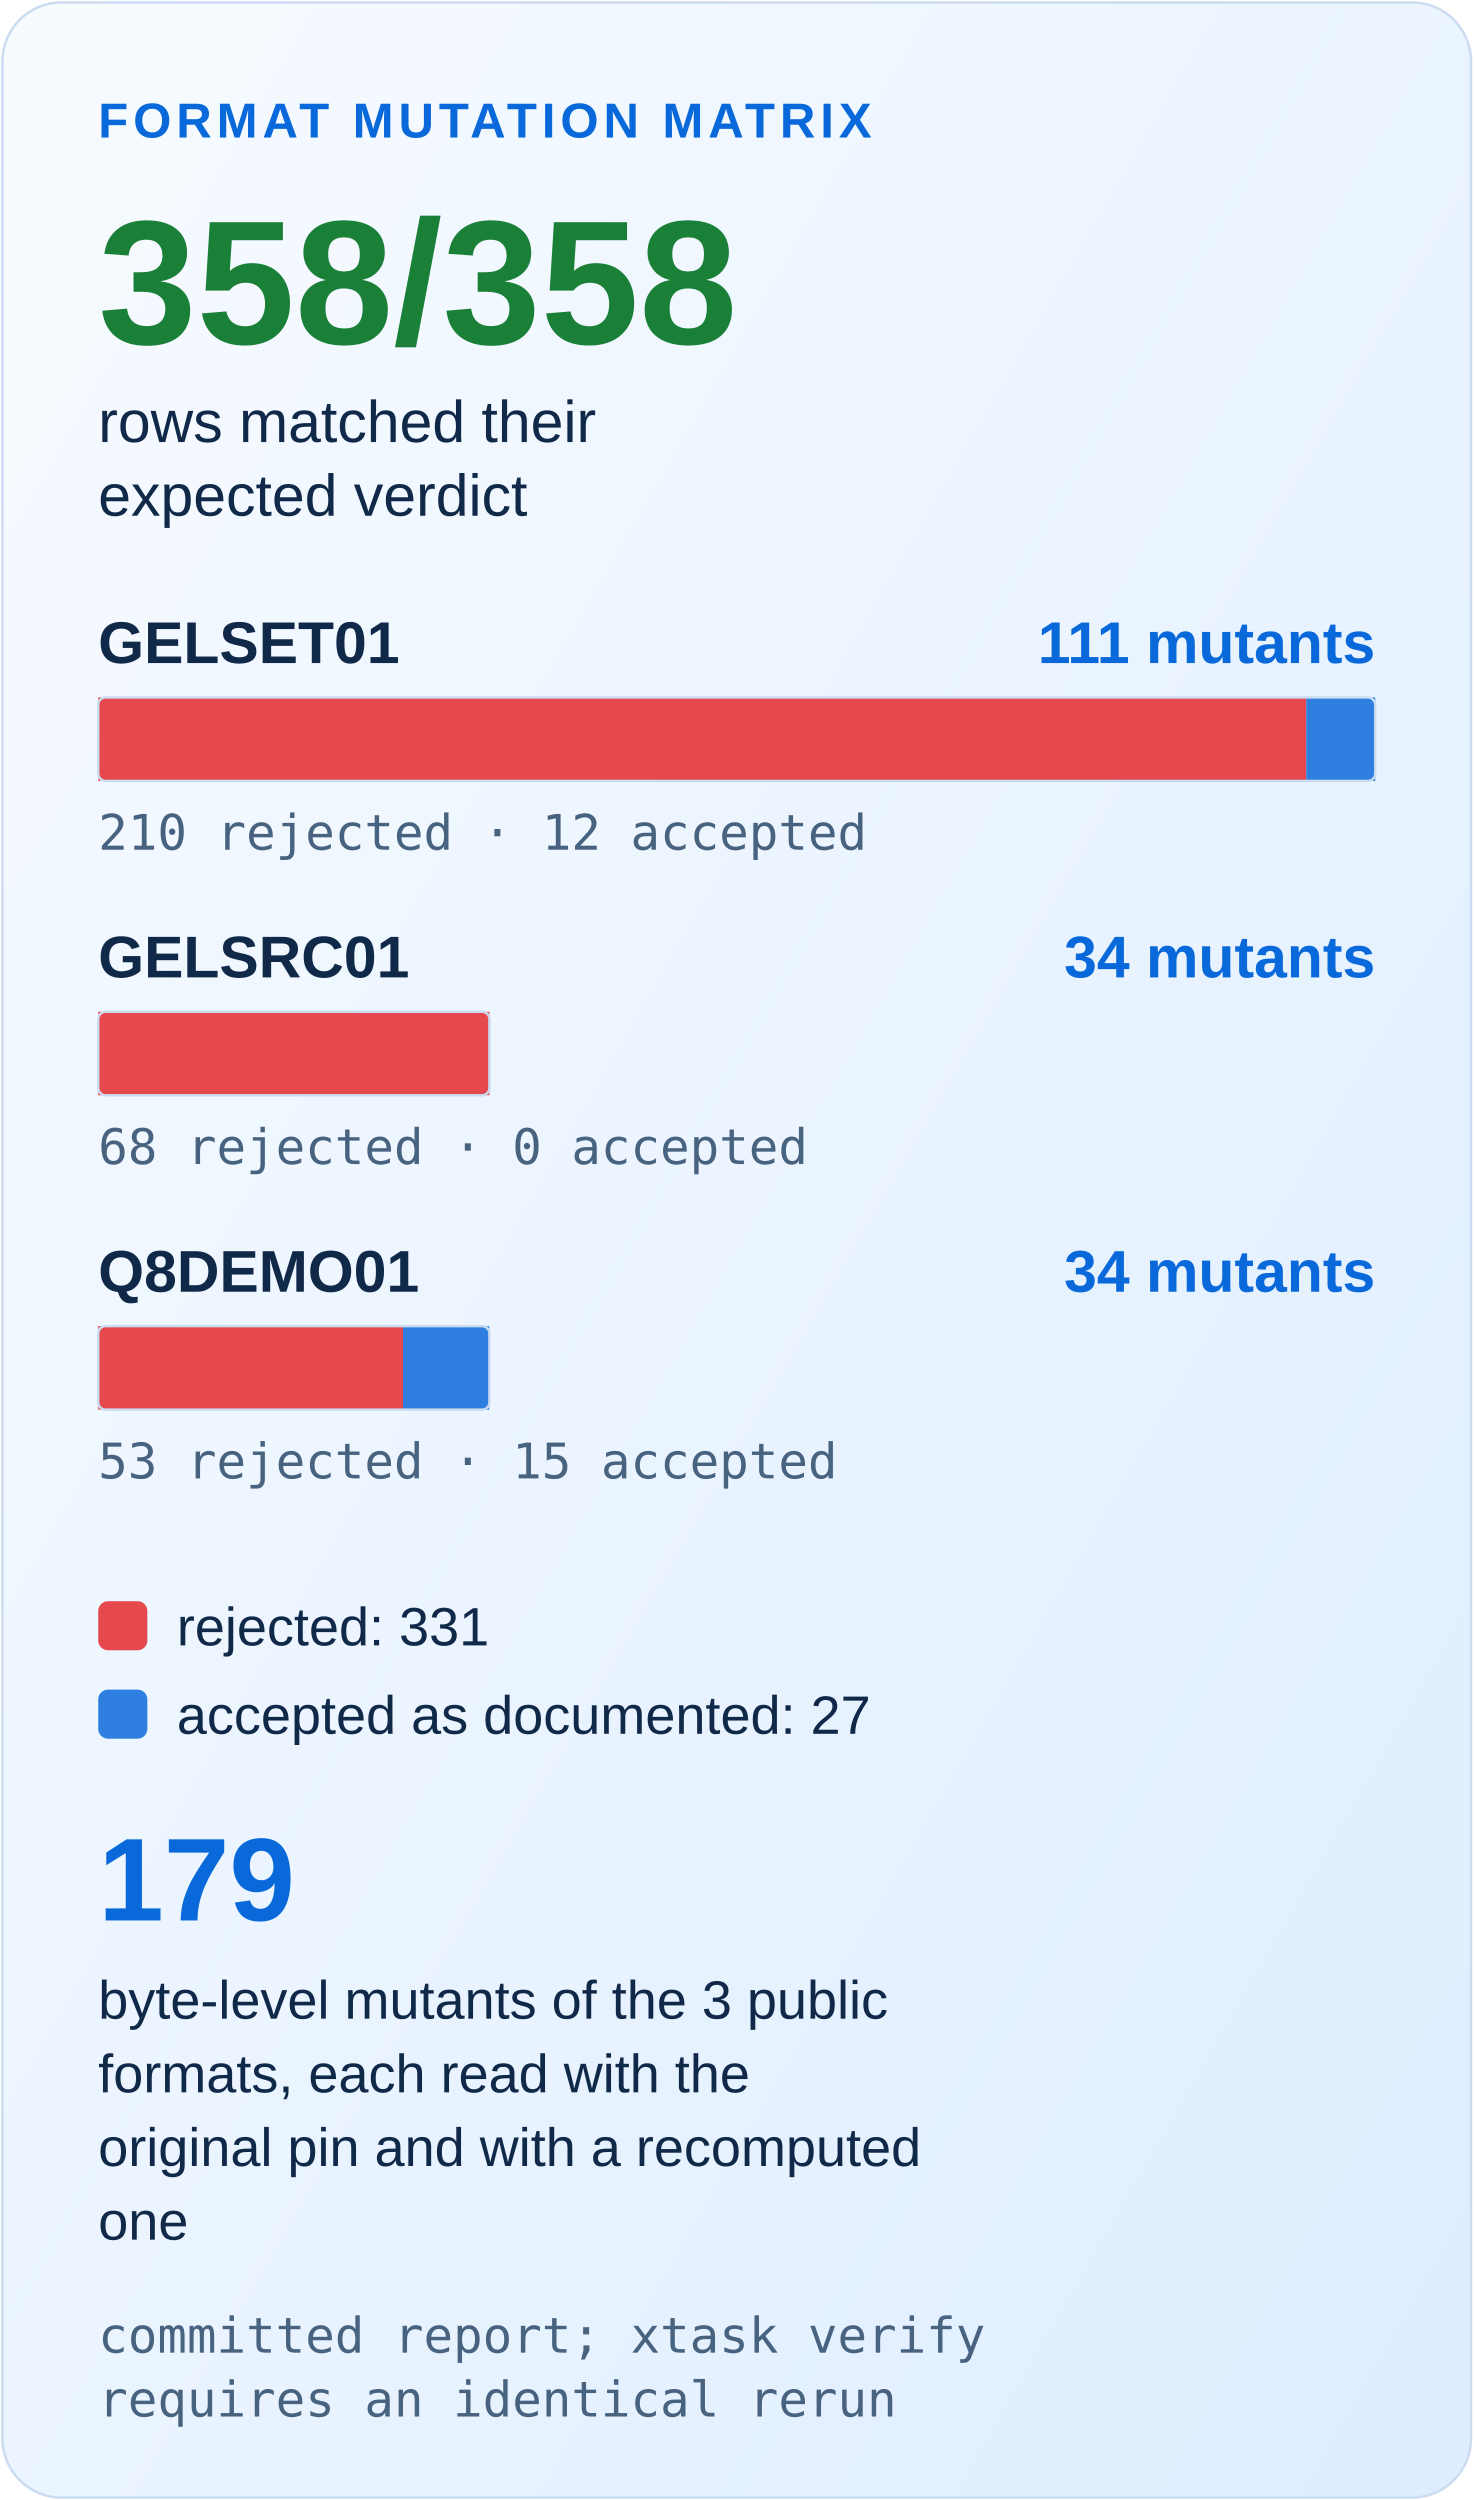
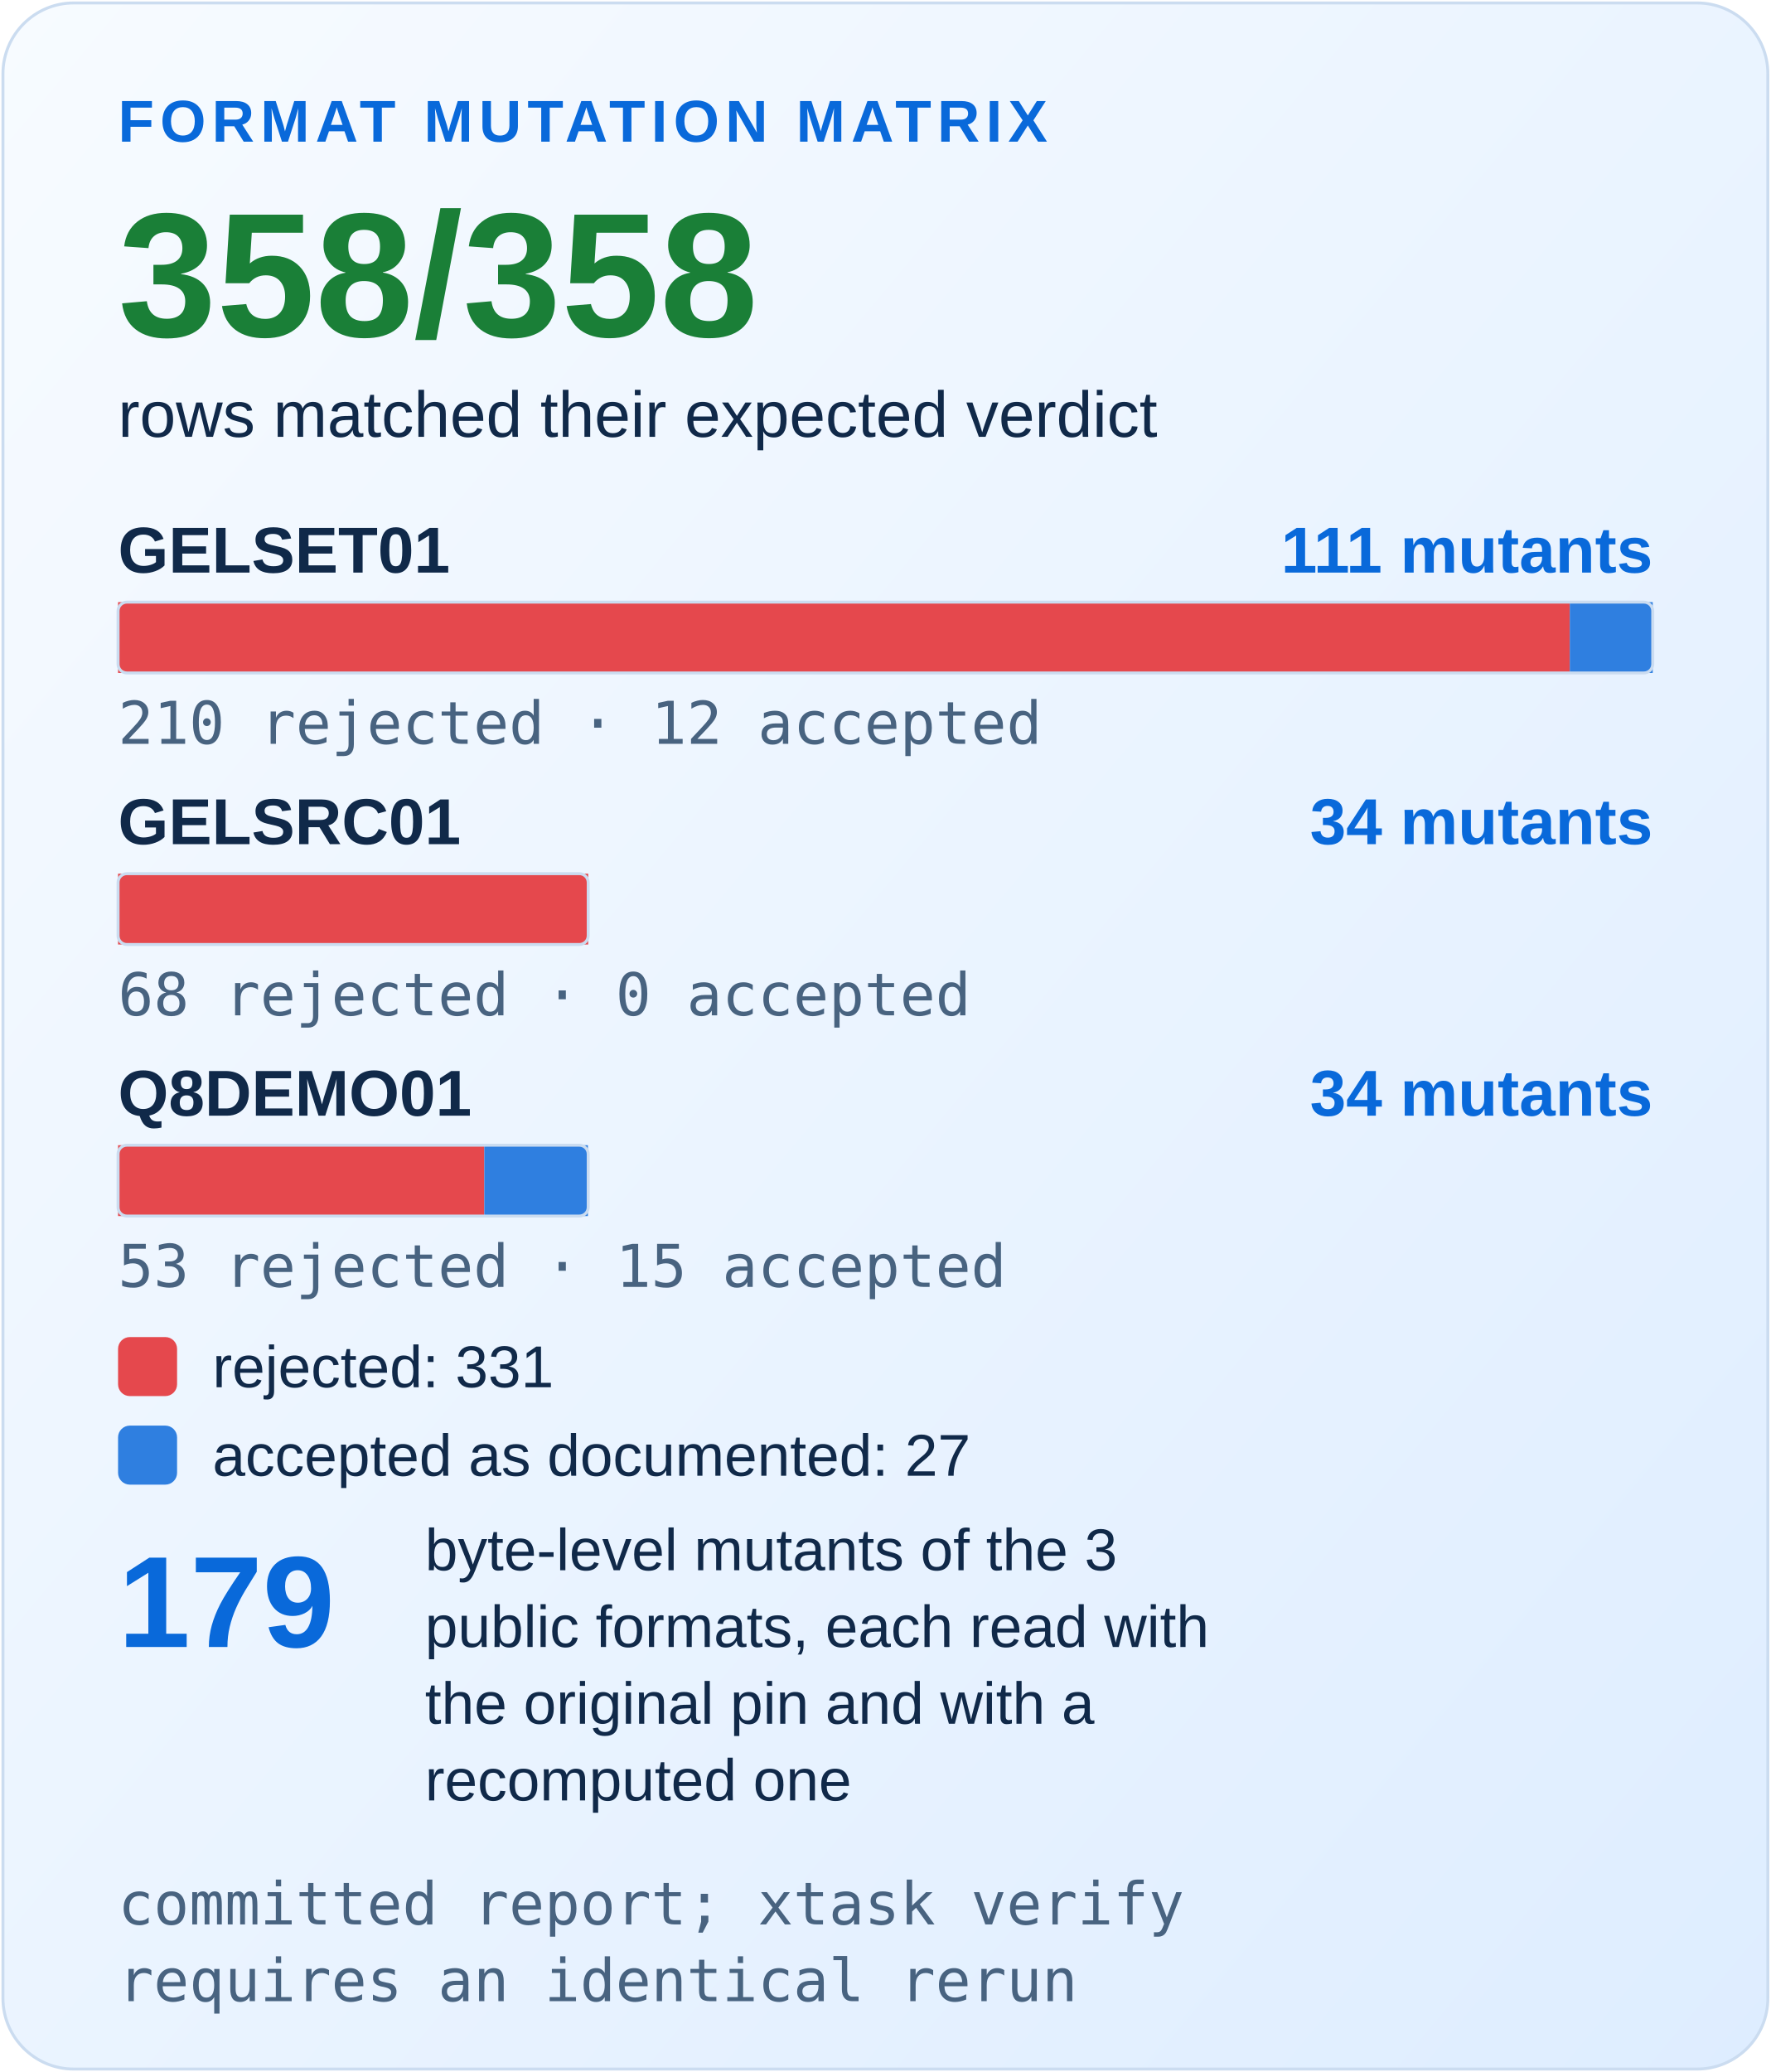
- <svg xmlns="http://www.w3.org/2000/svg" width="600" height="1018" viewBox="0 0 600 1018" role="img" aria-labelledby="t d">
+ <svg xmlns="http://www.w3.org/2000/svg" width="600" height="702" viewBox="0 0 600 702" role="img" aria-labelledby="t d">
  <style>
svg{font-size:20px}
text{font-family:Arial,Helvetica,sans-serif;fill:#102949}
.mono{font-family:ui-monospace,Consolas,"DejaVu Sans Mono",monospace;fill:#486380}
.kick{font-size:20px;font-weight:700;letter-spacing:2px;fill:#0969da}
- .mut{fill:#486380}.b{font-weight:700}.bph-f{animation:bph-fade .7s ease-out both}.bph-g{animation:bph-grow 1s cubic-bezier(.2,.8,.2,1) both;transform-box:fill-box;transform-origin:left}.bph-o{animation:bph-grow .9s cubic-bezier(.2,.8,.2,1) both;transform-box:view-box;transform-origin:0.0px 0}.bph-p{animation:bph-pop .5s cubic-bezier(.2,.8,.2,1) both;transform-box:fill-box;transform-origin:center}.bph-u{animation:bph-rise .8s cubic-bezier(.2,.8,.2,1) both}@keyframes bph-fade{from{opacity:0;transform:translateY(14px)}to{opacity:1;transform:none}}@keyframes bph-grow{from{transform:scaleX(0)}to{transform:none}}@keyframes bph-pop{from{opacity:0;transform:scale(.6)}to{opacity:1;transform:none}}@keyframes bph-rise{from{opacity:0;transform:translateY(22px)}to{opacity:1;transform:none}}@media (prefers-reduced-motion:reduce){.bph-f,.bph-g,.bph-o,.bph-p,.bph-u{animation:none}}
+ .mut{fill:#486380}.b{font-weight:700}.bph-f{animation:bph-fade .7s ease-out both}.bph-g{animation:bph-grow 1s cubic-bezier(.2,.8,.2,1) both;transform-box:fill-box;transform-origin:left}.bph-p{animation:bph-pop .5s cubic-bezier(.2,.8,.2,1) both;transform-box:fill-box;transform-origin:center}.bph-u{animation:bph-rise .8s cubic-bezier(.2,.8,.2,1) both}@keyframes bph-fade{from{opacity:0;transform:translateY(14px)}to{opacity:1;transform:none}}@keyframes bph-grow{from{transform:scaleX(0)}to{transform:none}}@keyframes bph-pop{from{opacity:0;transform:scale(.6)}to{opacity:1;transform:none}}@keyframes bph-rise{from{opacity:0;transform:translateY(22px)}to{opacity:1;transform:none}}@media (prefers-reduced-motion:reduce){.bph-f,.bph-g,.bph-p,.bph-u{animation:none}}
</style>
  <defs>
    <linearGradient id="bg" x2="1" y2="1">
      <stop stop-color="#f7fbff" />
      <stop offset="1" stop-color="#deedff" />
    </linearGradient>
    <clipPath id="card">
-       <rect x="1" y="1" width="598" height="1016" rx="24" />
+       <rect x="1" y="1" width="598" height="700" rx="24" />
    </clipPath>
  </defs>
-   <rect x="1" y="1" width="598" height="1016" rx="24" fill="url(#bg)" stroke="#cbdcf0" />
-   <text class="kick" x="40" y="56">FORMAT MUTATION MATRIX</text>
+   <rect x="1" y="1" width="598" height="700" rx="24" fill="url(#bg)" stroke="#cbdcf0" />
+   <text class="kick" x="40" y="48">FORMAT MUTATION MATRIX</text>
  <g class="bph-p" style="animation-delay:.2s">
-     <text x="40" y="140" font-size="72" class="b" style="fill:#1a7f37">358/358</text>
+     <text x="40" y="114" font-size="60" class="b" style="fill:#1a7f37">358/358</text>
  </g>
  <g class="bph-f" style="animation-delay:.4s">
-     <text x="40" y="180" font-size="24">rows matched their</text>
-     <text x="40" y="210" font-size="24">expected verdict</text>
+     <text x="40" y="148" font-size="22">rows matched their expected verdict</text>
  </g>
  <g class="bph-f" style="animation-delay:0.6s">
-     <text x="40" y="270" font-size="24" class="b">GELSET01</text>
-     <text x="560" y="270" font-size="24" class="b" text-anchor="end" style="fill:#0969da">111 mutants</text>
+     <text x="40" y="194" font-size="22" class="b">GELSET01</text>
+     <text x="560" y="194" font-size="22" class="b" text-anchor="end" style="fill:#0969da">111 mutants</text>
  </g>
  <g class="bph-g" style="animation-delay:0.6s">
-     <rect x="40.0" y="284" width="491.9" height="34" fill="#e5484d" />
-     <rect x="531.9" y="284" width="28.1" height="34" fill="#2f7fe0" />
-     <rect x="40" y="284" width="520.0" height="34" rx="3" fill="none" stroke="#cbdcf0" />
+     <rect x="40.0" y="204" width="491.9" height="24" fill="#e5484d" />
+     <rect x="531.9" y="204" width="28.1" height="24" fill="#2f7fe0" />
+     <rect x="40" y="204" width="520.0" height="24" rx="3" fill="none" stroke="#cbdcf0" />
  </g>
-   <text class="bph-f mono" style="animation-delay:1.2s" x="40" y="346" font-size="20">210 rejected · 12 accepted</text>
+   <text class="bph-f mono" style="animation-delay:1.2s" x="40" y="252" font-size="20">210 rejected · 12 accepted</text>
  <g class="bph-f" style="animation-delay:0.9s">
-     <text x="40" y="398" font-size="24" class="b">GELSRC01</text>
-     <text x="560" y="398" font-size="24" class="b" text-anchor="end" style="fill:#0969da">34 mutants</text>
+     <text x="40" y="286" font-size="22" class="b">GELSRC01</text>
+     <text x="560" y="286" font-size="22" class="b" text-anchor="end" style="fill:#0969da">34 mutants</text>
  </g>
  <g class="bph-g" style="animation-delay:0.9s">
-     <rect x="40.0" y="412" width="159.3" height="34" fill="#e5484d" />
-     <rect x="40" y="412" width="159.3" height="34" rx="3" fill="none" stroke="#cbdcf0" />
+     <rect x="40.0" y="296" width="159.3" height="24" fill="#e5484d" />
+     <rect x="40" y="296" width="159.3" height="24" rx="3" fill="none" stroke="#cbdcf0" />
  </g>
-   <text class="bph-f mono" style="animation-delay:1.5s" x="40" y="474" font-size="20">68 rejected · 0 accepted</text>
+   <text class="bph-f mono" style="animation-delay:1.5s" x="40" y="344" font-size="20">68 rejected · 0 accepted</text>
  <g class="bph-f" style="animation-delay:1.2s">
-     <text x="40" y="526" font-size="24" class="b">Q8DEMO01</text>
-     <text x="560" y="526" font-size="24" class="b" text-anchor="end" style="fill:#0969da">34 mutants</text>
+     <text x="40" y="378" font-size="22" class="b">Q8DEMO01</text>
+     <text x="560" y="378" font-size="22" class="b" text-anchor="end" style="fill:#0969da">34 mutants</text>
  </g>
  <g class="bph-g" style="animation-delay:1.2s">
-     <rect x="40.0" y="540" width="124.1" height="34" fill="#e5484d" />
-     <rect x="164.1" y="540" width="35.1" height="34" fill="#2f7fe0" />
-     <rect x="40" y="540" width="159.3" height="34" rx="3" fill="none" stroke="#cbdcf0" />
+     <rect x="40.0" y="388" width="124.1" height="24" fill="#e5484d" />
+     <rect x="164.1" y="388" width="35.1" height="24" fill="#2f7fe0" />
+     <rect x="40" y="388" width="159.3" height="24" rx="3" fill="none" stroke="#cbdcf0" />
  </g>
-   <text class="bph-f mono" style="animation-delay:1.8s" x="40" y="602" font-size="20">53 rejected · 15 accepted</text>
+   <text class="bph-f mono" style="animation-delay:1.8s" x="40" y="436" font-size="20">53 rejected · 15 accepted</text>
  <g class="bph-f" style="animation-delay:1.8s">
-     <rect x="40" y="652" width="20" height="20" rx="4" fill="#e5484d" />
-     <text x="72" y="670" font-size="22">rejected: 331</text>
-     <rect x="40" y="688" width="20" height="20" rx="4" fill="#2f7fe0" />
-     <text x="72" y="706" font-size="22">accepted as documented: 27</text>
+     <rect x="40" y="453" width="20" height="20" rx="4" fill="#e5484d" />
+     <text x="72" y="470" font-size="20">rejected: 331</text>
+     <rect x="40" y="483" width="20" height="20" rx="4" fill="#2f7fe0" />
+     <text x="72" y="500" font-size="20">accepted as documented: 27</text>
  </g>
  <g class="bph-p" style="animation-delay:2.1s">
-     <text x="40" y="782" font-size="48" class="b" style="fill:#0969da">179</text>
+     <text x="40" y="558" font-size="44" class="b" style="fill:#0969da">179</text>
  </g>
  <g class="bph-f" style="animation-delay:2.3s">
-     <text x="40" y="822" font-size="22">byte-level mutants of the 3 public</text>
-     <text x="40" y="852" font-size="22">formats, each read with the</text>
-     <text x="40" y="882" font-size="22">original pin and with a recomputed</text>
-     <text x="40" y="912" font-size="22">one</text>
+     <text x="144" y="532" font-size="20">byte-level mutants of the 3</text>
+     <text x="144" y="558" font-size="20">public formats, each read with</text>
+     <text x="144" y="584" font-size="20">the original pin and with a</text>
+     <text x="144" y="610" font-size="20">recomputed one</text>
  </g>
  <g class="bph-f" style="animation-delay:2.6s">
-     <text x="40" y="958" font-size="20" class="mono">committed report; xtask verify</text>
-     <text x="40" y="984" font-size="20" class="mono">requires an identical rerun</text>
+     <text x="40" y="652" font-size="20" class="mono">committed report; xtask verify</text>
+     <text x="40" y="678" font-size="20" class="mono">requires an identical rerun</text>
  </g>
</svg>
